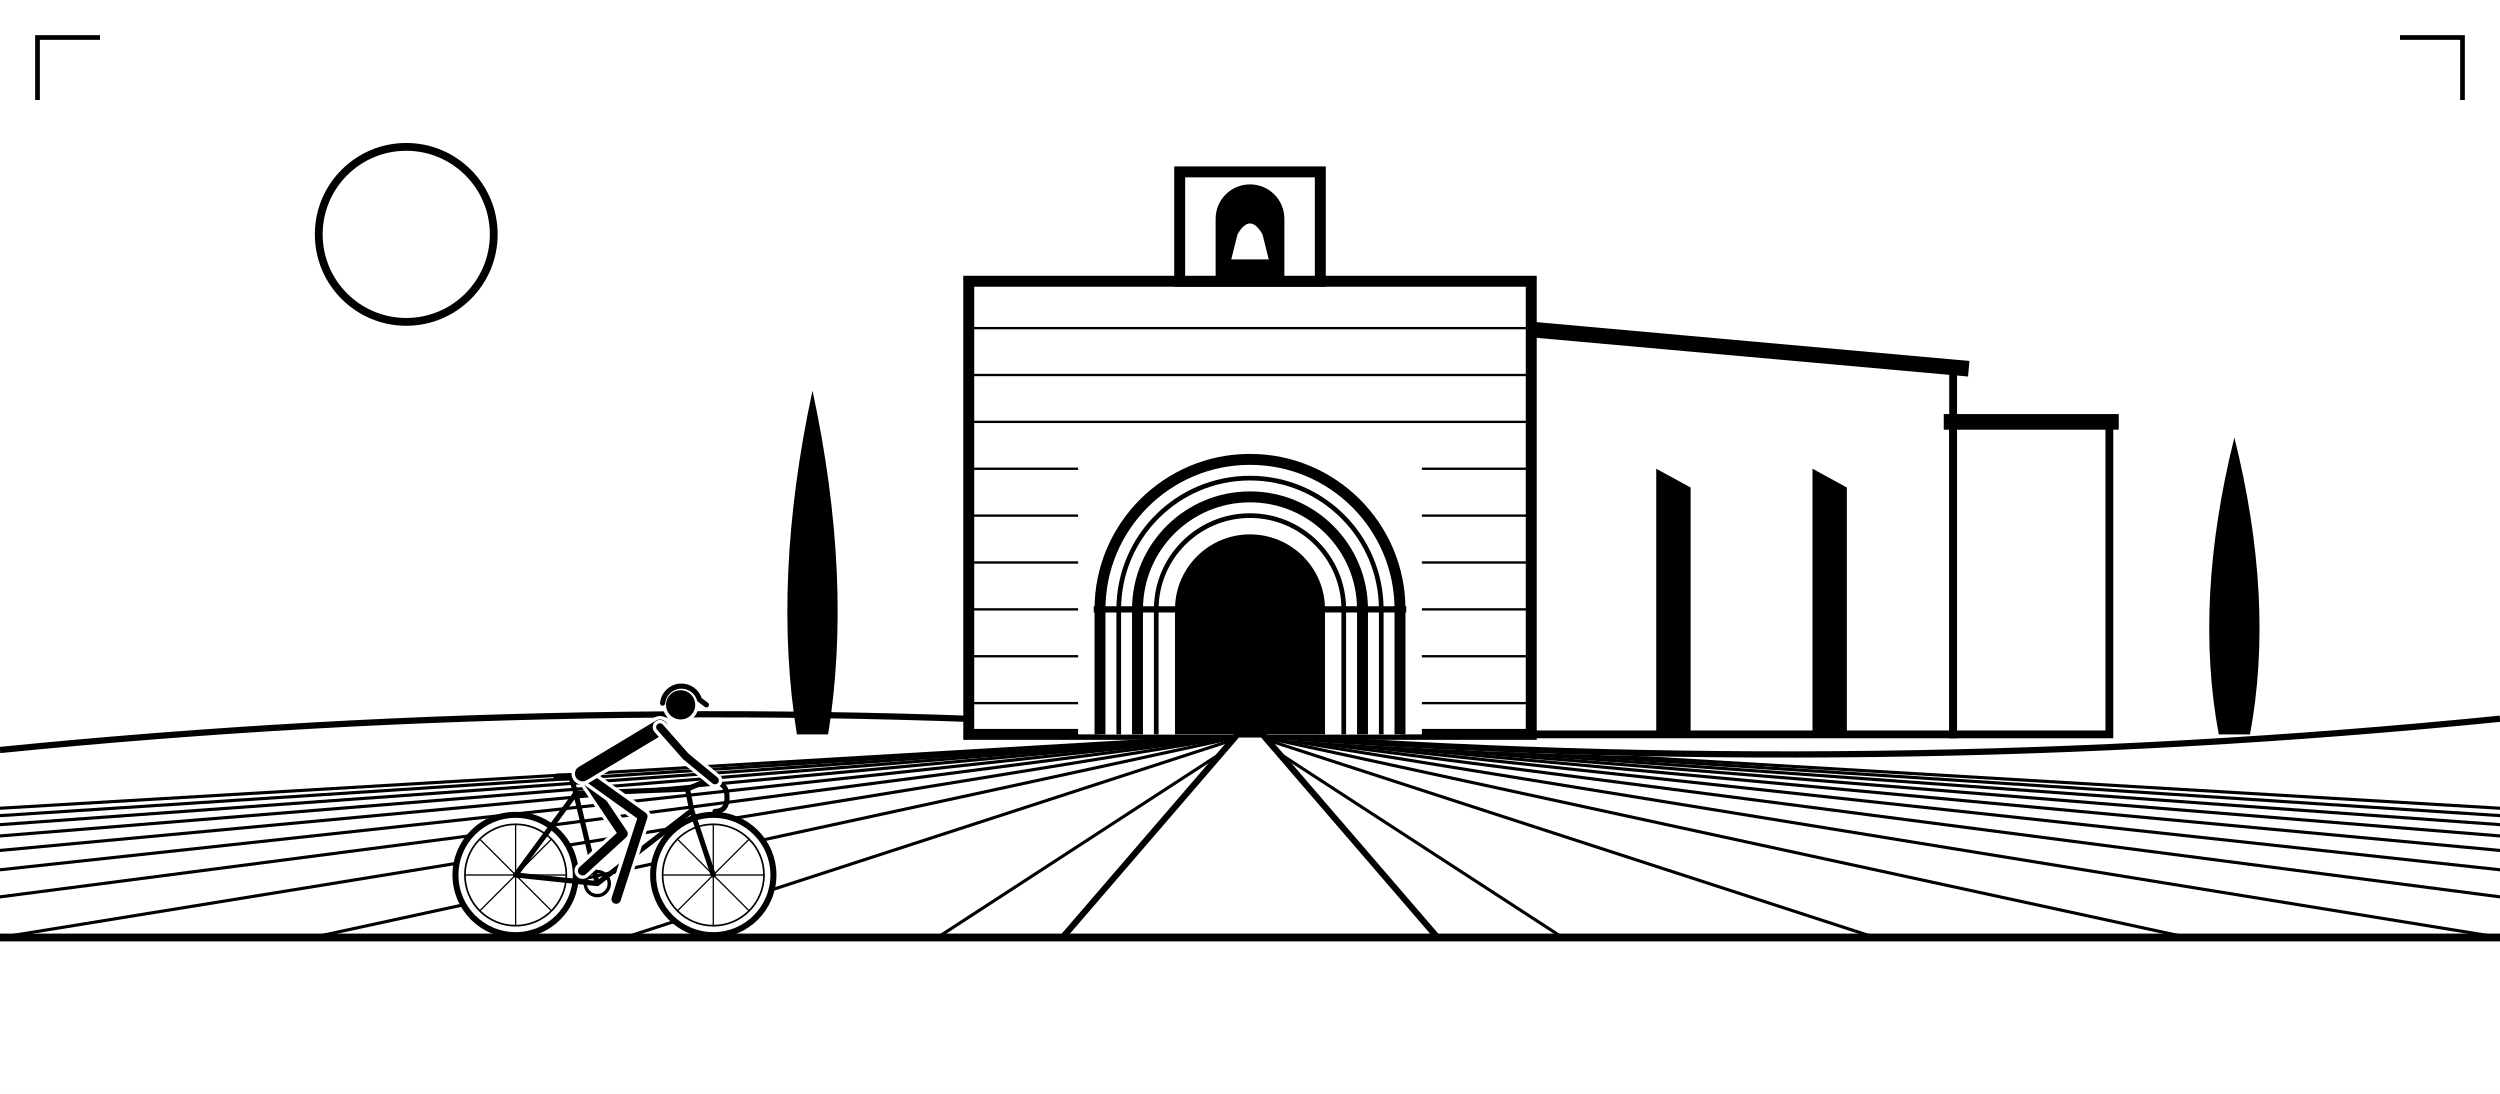
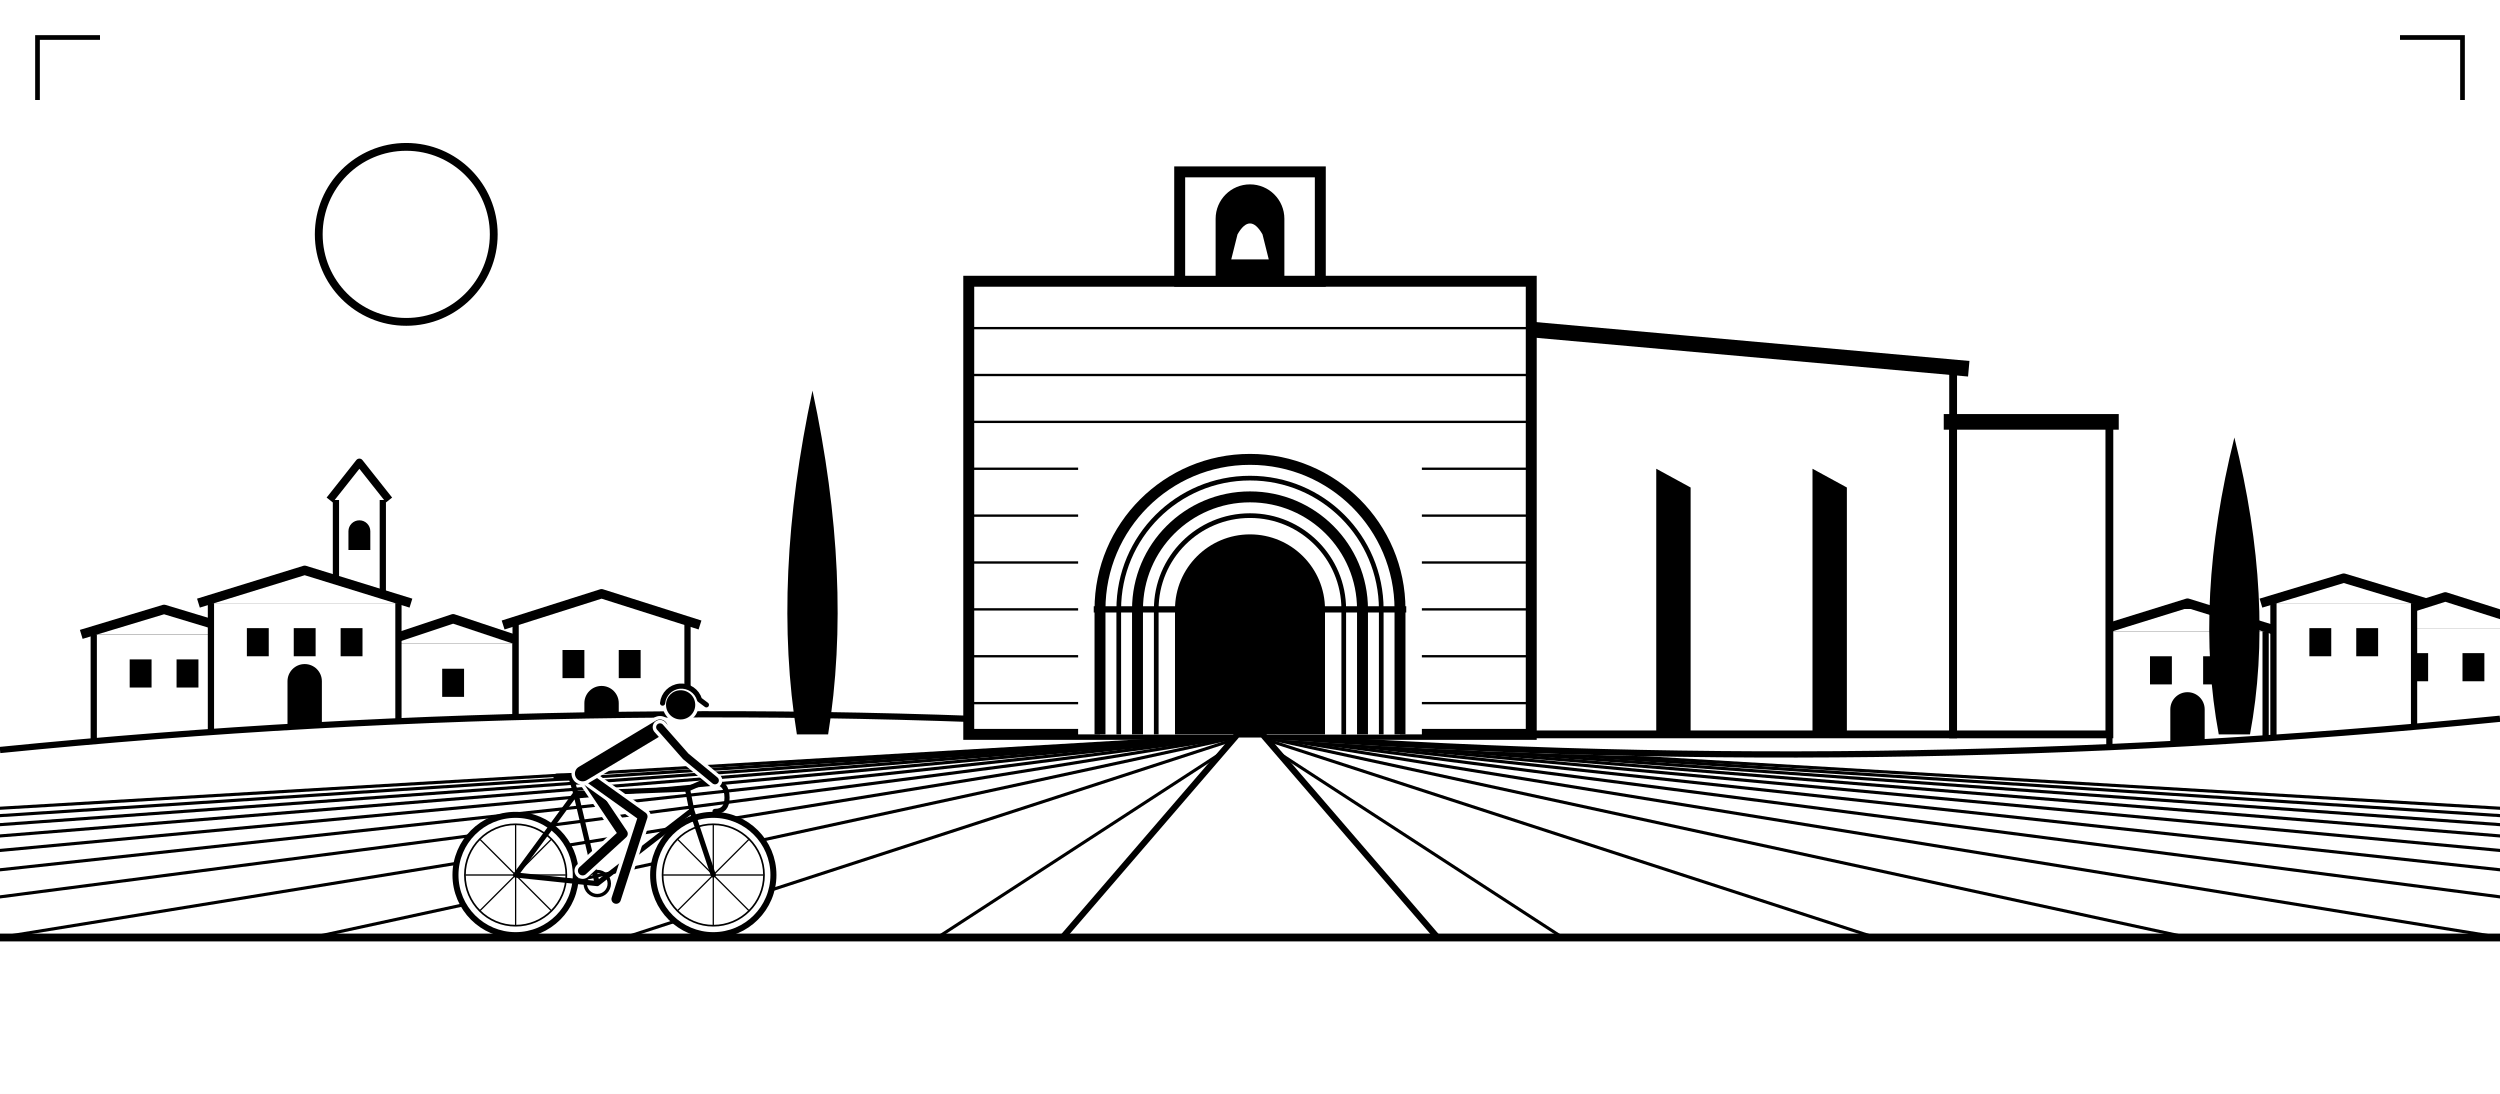
<svg xmlns="http://www.w3.org/2000/svg" viewBox="0 0 1600 700" width="1600" height="700">
  <rect width="1600" height="700" fill="#fff" />
  <circle cx="260" cy="150" r="56" fill="none" stroke="#000" stroke-width="5" />
+   <defs>
+     <clipPath id="sky">
+       <path d="M0 481Q400 441 800 471T1600 461V0H0Z" />
+     </clipPath>
+   </defs>
+   <g clip-path="url(#sky)">
+     <path d="M215 500V318H245V500Z" fill="#fff" stroke="#000" stroke-width="4" />
+     <path d="M211 320L230 296L249 320" fill="#fff" stroke="#000" stroke-width="5" stroke-linejoin="round" />
+     <path d="M223 352V340A7 7 0 0 1 237 340V352Z" fill="#000" />
+     <path d="M60 500V404H150V500Z" fill="#fff" stroke="#000" stroke-width="4" />
+     <path d="M52 406L105 390L158 406" fill="#fff" stroke="#000" stroke-width="6" stroke-linejoin="round" />
+     <rect x="83" y="422" width="14" height="18" fill="#000" />
+     <rect x="113" y="422" width="14" height="18" fill="#000" />
+     <path d="M250 500V410H330V500Z" fill="#fff" stroke="#000" stroke-width="4" />
+     <path d="M242 412L290 396L338 412" fill="#fff" stroke="#000" stroke-width="6" stroke-linejoin="round" />
+     <rect x="283" y="428" width="14" height="18" fill="#000" />
+     <path d="M135 500V384H255V500Z" fill="#fff" stroke="#000" stroke-width="4" />
+     <path d="M127 386L195 365L263 386" fill="#fff" stroke="#000" stroke-width="6" stroke-linejoin="round" />
+     <rect x="158" y="402" width="14" height="18" fill="#000" />
+     <rect x="188" y="402" width="14" height="18" fill="#000" />
+     <rect x="218" y="402" width="14" height="18" fill="#000" />
+     <path d="M184 500V436A11 11 0 0 1 206 436V500Z" fill="#000" />
+     <path d="M330 500V398H440V500Z" fill="#fff" stroke="#000" stroke-width="4" />
+     <path d="M322 400L385 380L448 400" fill="#fff" stroke="#000" stroke-width="6" stroke-linejoin="round" />
+     <rect x="360" y="416" width="14" height="18" fill="#000" />
+     <rect x="396" y="416" width="14" height="18" fill="#000" />
+     <path d="M374 500V450A11 11 0 0 1 396 450V500Z" fill="#000" />
+     <path d="M1510 500V400H1620V500Z" fill="#fff" stroke="#000" stroke-width="4" />
+     <path d="M1502 402L1565 382L1628 402" fill="#fff" stroke="#000" stroke-width="6" stroke-linejoin="round" />
+     <rect x="1540" y="418" width="14" height="18" fill="#000" />
+     <rect x="1576" y="418" width="14" height="18" fill="#000" />
+     <path d="M1350 500V402H1450V500Z" fill="#fff" stroke="#000" stroke-width="4" />
+     <path d="M1342 404L1400 386L1458 404" fill="#fff" stroke="#000" stroke-width="6" stroke-linejoin="round" />
+     <rect x="1376" y="420" width="14" height="18" fill="#000" />
+     <rect x="1410" y="420" width="14" height="18" fill="#000" />
+     <path d="M1389 500V454A11 11 0 0 1 1411 454V500Z" fill="#000" />
+     <path d="M1455 500V384H1545V500Z" fill="#fff" stroke="#000" stroke-width="4" />
+     <path d="M1447 386L1500 370L1553 386" fill="#fff" stroke="#000" stroke-width="6" stroke-linejoin="round" />
+     <rect x="1478" y="402" width="14" height="18" fill="#000" />
+     <rect x="1508" y="402" width="14" height="18" fill="#000" />
+   </g>
  <path d="M0 480Q400 440 800 470T1600 460" fill="none" stroke="#000" stroke-width="4" />
  <defs>
    <clipPath id="f">
      <path d="M0 482Q400 442 800 472T1600 462V600H0Z" />
    </clipPath>
  </defs>
  <g clip-path="url(#f)" stroke="#000" stroke-width="2">
    <path d="M800 470L-1400 600" />
    <path d="M800 470L-1200 600" />
    <path d="M800 470L-1000 600" />
    <path d="M800 470L-800 600" />
    <path d="M800 470L-600 600" />
    <path d="M800 470L-400 600" />
    <path d="M800 470L-200 600" />
    <path d="M800 470L0 600" />
    <path d="M800 470L200 600" />
    <path d="M800 470L400 600" />
    <path d="M800 470L600 600" />
    <path d="M800 470L800 600" />
    <path d="M800 470L1000 600" />
    <path d="M800 470L1200 600" />
    <path d="M800 470L1400 600" />
    <path d="M800 470L1600 600" />
    <path d="M800 470L1800 600" />
    <path d="M800 470L2000 600" />
    <path d="M800 470L2200 600" />
    <path d="M800 470L2400 600" />
    <path d="M800 470L2600 600" />
    <path d="M800 470L2800 600" />
    <path d="M800 470L3000 600" />
  </g>
  <path d="M980 210L1250 236V470H980Z" fill="#fff" stroke="#000" stroke-width="5" />
  <path d="M970 210L1260 236" stroke="#000" stroke-width="10" />
  <g fill="#000">
    <path d="M1060 470V300L1082 312V470Z" />
    <path d="M1160 470V300L1182 312V470Z" />
  </g>
  <path d="M1250 270H1350V470H1250Z" fill="#fff" stroke="#000" stroke-width="5" />
  <path d="M1244 270H1356" stroke="#000" stroke-width="10" />
  <rect x="620" y="180" width="360" height="290" fill="#fff" stroke="#000" stroke-width="7" />
  <g stroke="#000" stroke-width="1.5">
    <path d="M620 210H980" />
    <path d="M620 240H980" />
    <path d="M620 270H980" />
    <path d="M620 300H980" />
    <path d="M620 330H980" />
    <path d="M620 360H980" />
    <path d="M620 390H980" />
    <path d="M620 420H980" />
    <path d="M620 450H980" />
  </g>
  <rect x="690" y="290" width="220" height="180" fill="#fff" />
  <path d="M704 470V390A96 96 0 0 1 896 390V470Z" fill="#fff" />
  <path d="M704 470V390A96 96 0 0 1 896 390V470" fill="none" stroke="#000" stroke-width="7" />
  <path d="M716 470V390A84 84 0 0 1 884 390V470" fill="none" stroke="#000" stroke-width="3" />
  <path d="M728 470V390A72 72 0 0 1 872 390V470" fill="none" stroke="#000" stroke-width="7" />
  <path d="M740 470V390A60 60 0 0 1 860 390V470" fill="none" stroke="#000" stroke-width="3" />
  <path d="M752 470V390A48 48 0 0 1 848 390V470Z" fill="#000" />
  <path d="M700 390H900" stroke="#000" stroke-width="4" />
  <path d="M755 180V110H845V180Z" fill="#fff" stroke="#000" stroke-width="7" />
  <path d="M778 180V140A22 22 0 0 1 822 140V180Z" fill="#000" />
  <path d="M792 150Q800 136 808 150L812 166H788Z" fill="#fff" />
  <path d="M520 250Q546 371.0 530 470H510Q494 371.0 520 250Z" fill="#000" />
  <path d="M1430 280Q1456 384.5 1440 470H1420Q1404 384.5 1430 280Z" fill="#000" />
  <path d="M680 600L792 470H808L920 600Z" fill="#fff" stroke="#000" stroke-width="4" />
  <g transform="translate(330 560) scale(0.55)" fill="none" stroke="#000" stroke-linecap="round" stroke-linejoin="round">
    <circle cx="0" cy="0" r="70" fill="#fff" stroke-width="7" />
    <circle cx="0" cy="0" r="59" stroke-width="2" />
    <g stroke-width="1.5">
      <path d="M0 0m0 58l0 -116" />
      <path d="M0 0m58 0l-116 0" />
      <path d="M0 0m41 41l-82 -82" />
      <path d="M0 0m41 -41l-82 82" />
    </g>
    <circle cx="230" cy="0" r="70" fill="#fff" stroke-width="7" />
    <circle cx="230" cy="0" r="59" stroke-width="2" />
    <g stroke-width="1.5">
      <path d="M230 0m0 58l0 -116" />
      <path d="M230 0m58 0l-116 0" />
      <path d="M230 0m41 41l-82 -82" />
      <path d="M230 0m41 -41l-82 82" />
    </g>
    <path d="M0 0L95 10L70 -95L200 -100L205 -75L95 10M0 0L70 -95M205 -75L230 0" stroke-width="6" />
    <path d="M70 -95L65 -112" stroke-width="6" />
    <path d="M48 -114H88" stroke-width="8" />
    <path d="M200 -100L218 -108h12q16 0 16 18q0 16 -14 16" stroke-width="6" />
    <circle cx="95" cy="10" r="14" stroke-width="4" />
    <path d="M78 -118L125 -48L78 -5" stroke="#fff" stroke-width="19" />
    <path d="M78 -118L125 -48L78 -5" stroke-width="11" />
    <path d="M78 -118L148 -68L117 28" stroke="#fff" stroke-width="19" />
    <path d="M78 -118L148 -68L117 28" stroke-width="11" />
    <path d="M78 -118L168 -172" stroke="#fff" stroke-width="26" />
    <path d="M78 -118L168 -172" stroke-width="18" />
    <path d="M168 -172L198 -138L232 -110" stroke="#fff" stroke-width="17" />
    <path d="M168 -172L198 -138L232 -110" stroke-width="9" />
    <circle cx="192" cy="-198" r="19" fill="#000" stroke="#fff" stroke-width="4" />
    <path d="M171 -200A22 22 0 0 1 214 -204L222 -198" stroke-width="6" />
  </g>
  <path d="M0 600H1600" stroke="#000" stroke-width="5" />
  <rect y="624" width="1600" height="76" fill="#fff" />
  <path d="M24 64V24H64M1536 24H1576V64" fill="none" stroke="#000" stroke-width="3" />
</svg>
